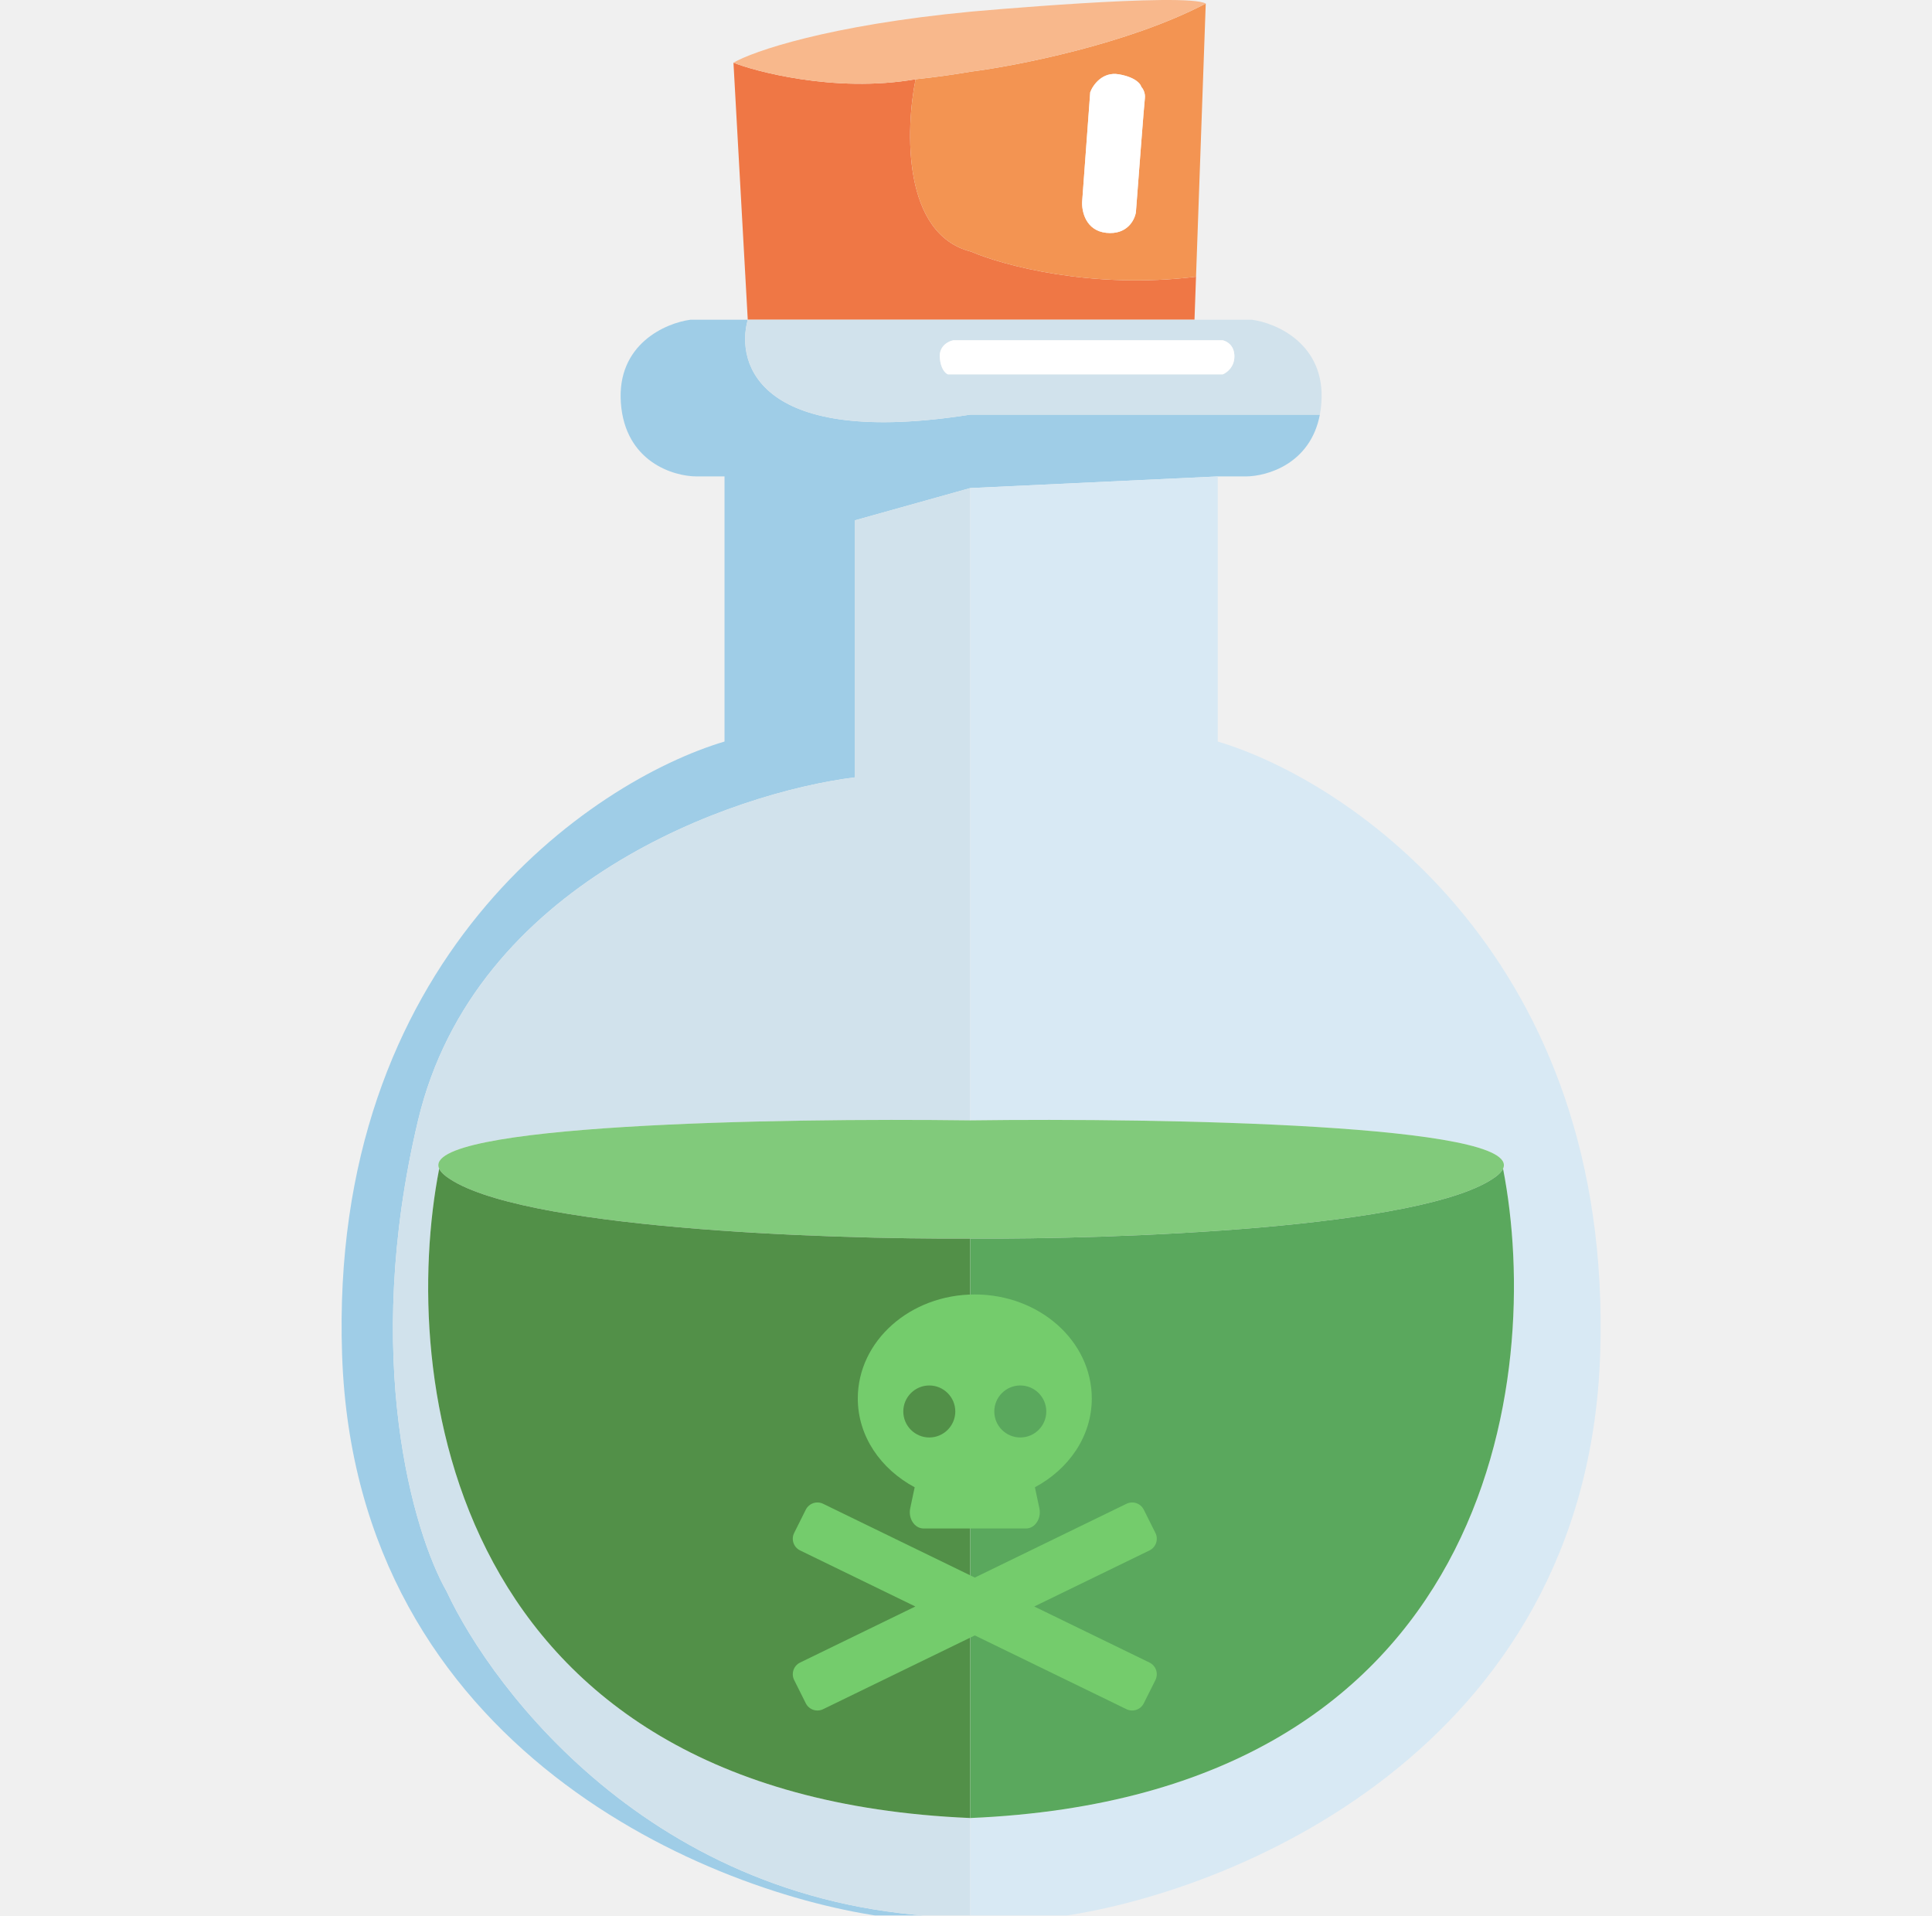
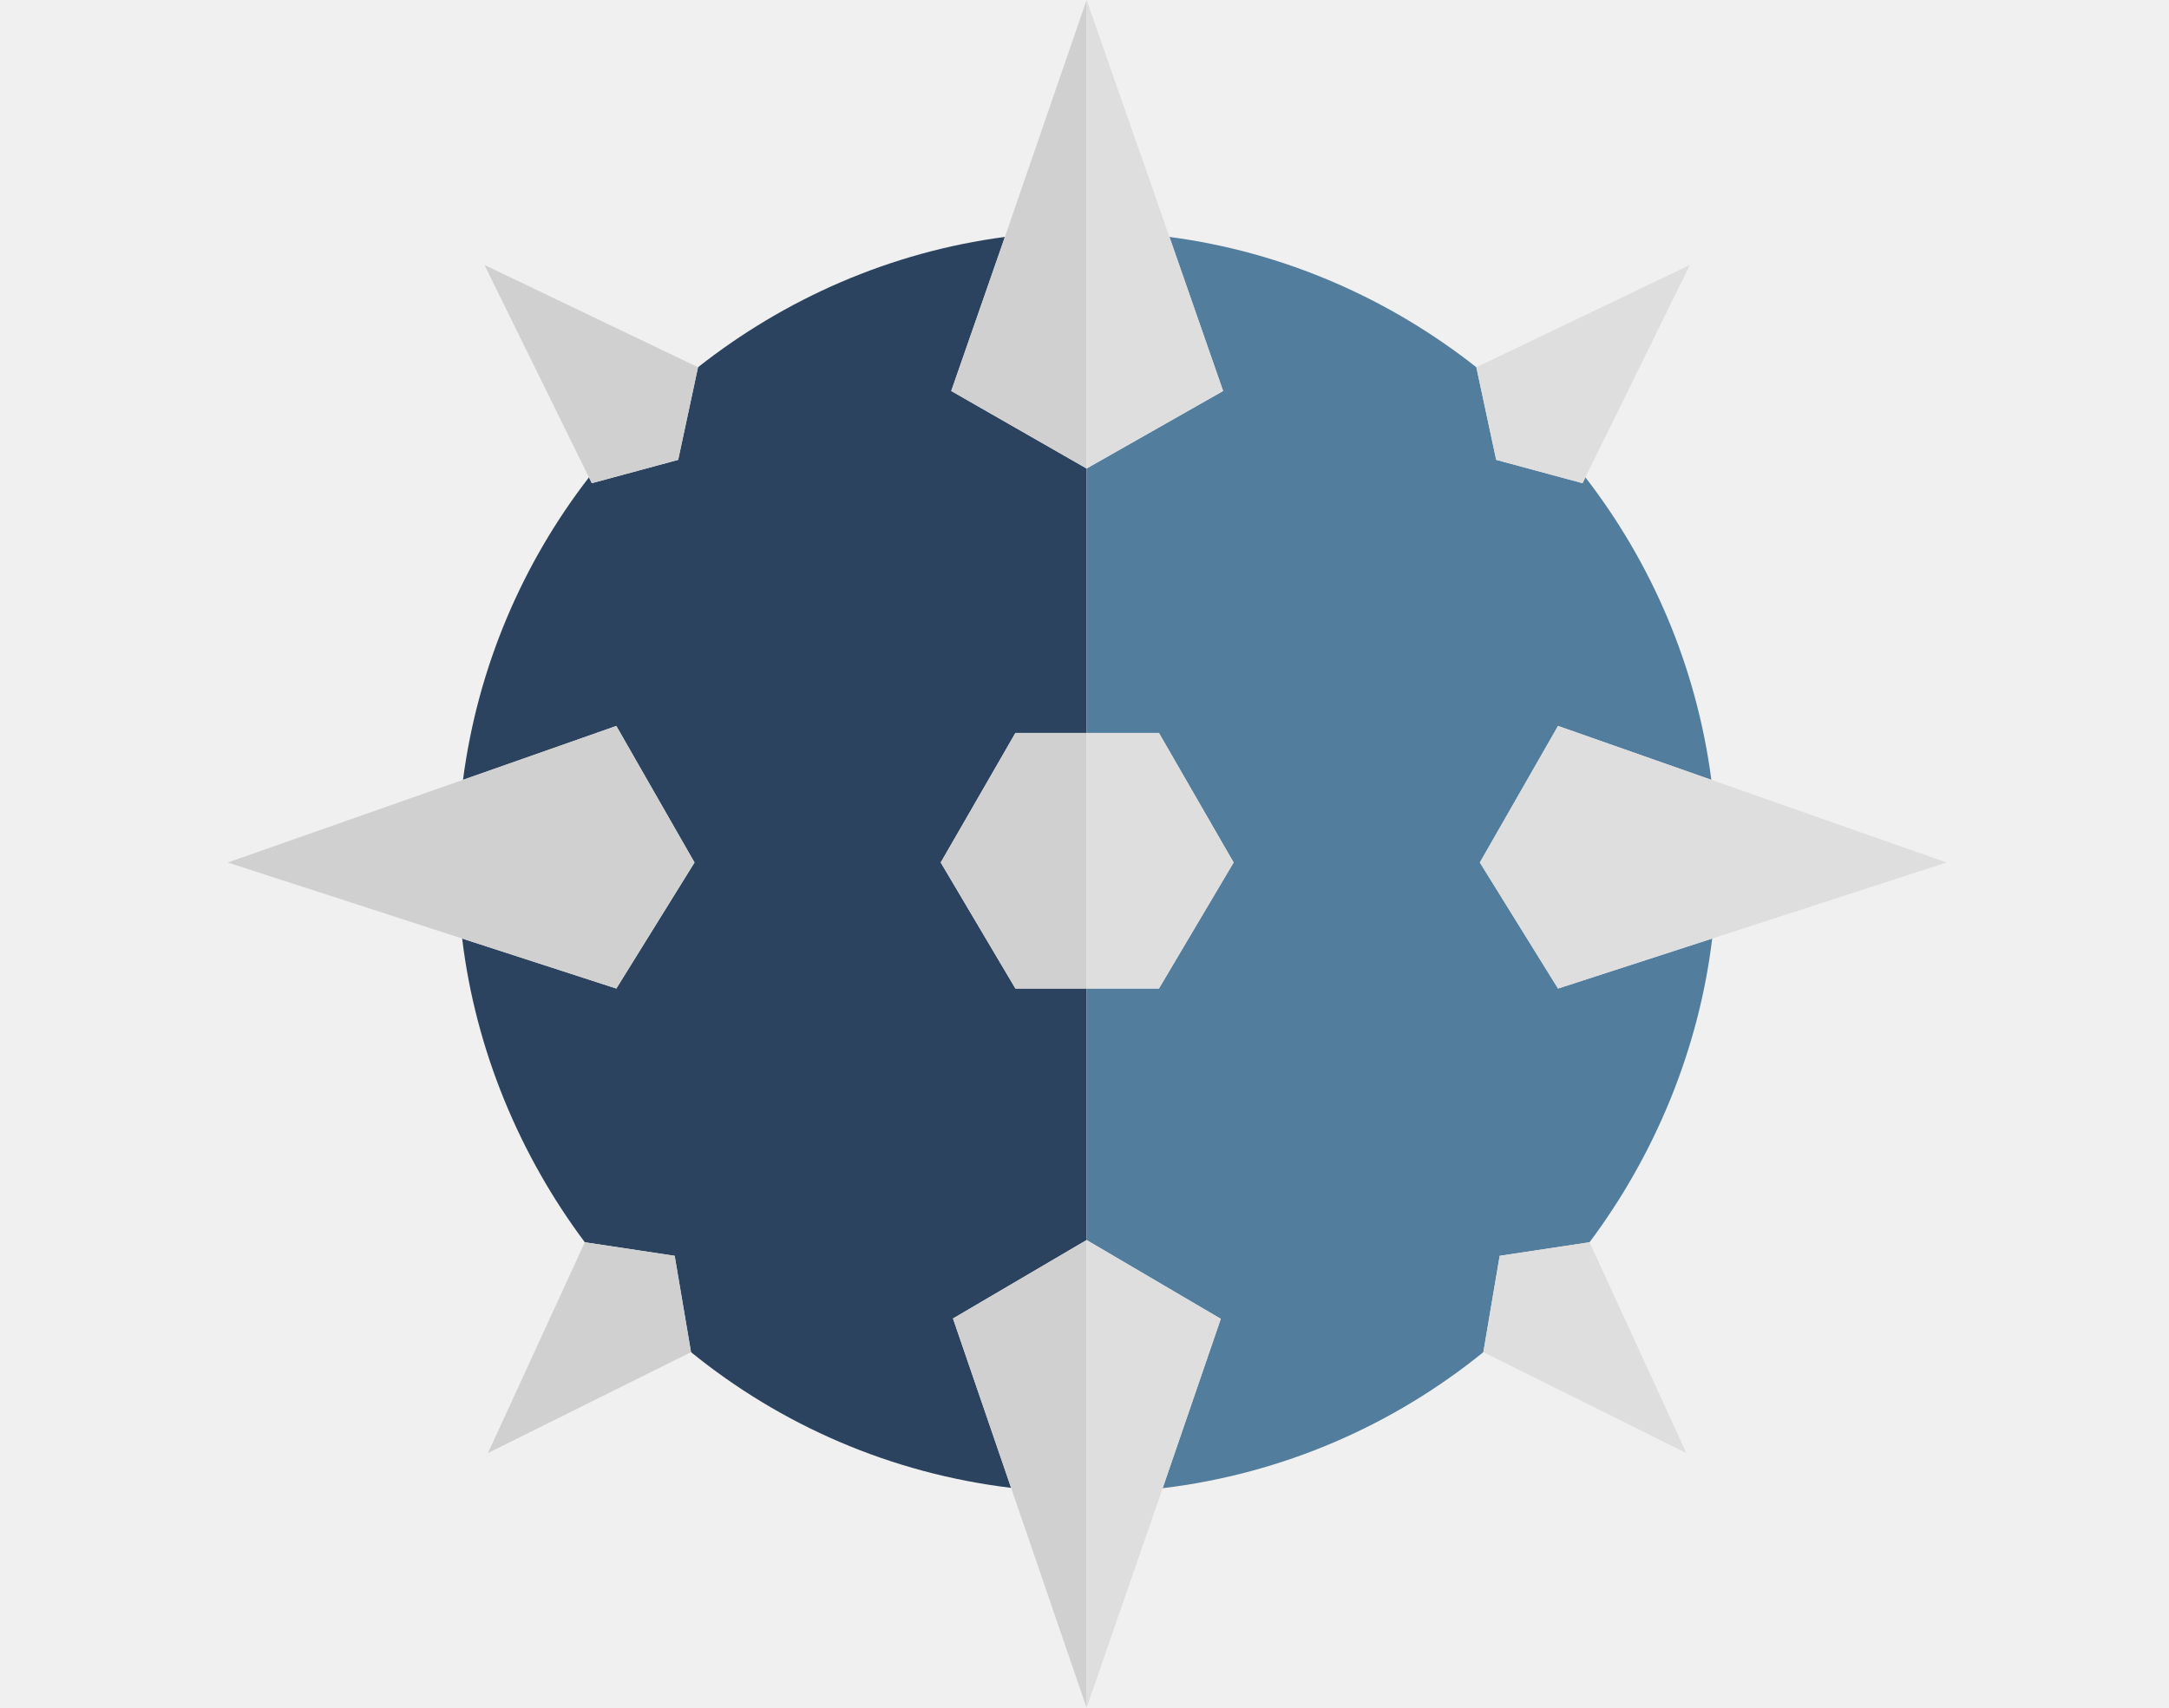
- <svg xmlns="http://www.w3.org/2000/svg" width="345" height="342" viewBox="0 0 345 342" fill="none">
-   <g clip-path="url(#clip0_649_261)">
-     <path d="M123.316 57.083C118.849 57.669 110.105 61.465 110.871 71.954C111.637 82.444 120.231 85.067 124.433 85.067H129.379V132.4C105.606 139.489 58.665 171.321 61.09 241.937C63.516 312.552 127.199 338.308 158.737 342.359H173.256C117.731 342.103 87.895 301.636 79.758 284.153C73.847 273.812 64.549 242.512 74.653 200.041C84.755 157.569 130.876 141.514 152.674 138.796V92.902L173.256 87.146L217.452 85.067H222.398C226.307 85.067 234.018 82.797 235.69 74.033H173.256C135.856 79.918 131.294 65.185 133.528 57.083H123.316Z" fill="#9FCDE7" />
-     <path d="M78.427 208.676C74.776 200.763 138.763 199.587 173.256 200.041V87.146L152.674 92.902V138.796C130.876 141.514 84.755 157.569 74.653 200.041C64.549 242.512 73.847 273.812 79.758 284.153C87.895 301.636 117.731 342.103 173.256 342.359V324.609C79.821 320.644 71.212 245.668 78.427 208.676Z" fill="#D1E2EC" />
-     <path d="M173.256 87.146V200.041C207.748 199.587 272.055 200.763 268.404 208.676C275.619 245.668 266.69 320.644 173.256 324.609V342.359H188.094C219.632 338.308 283.315 312.552 285.74 241.937C288.166 171.321 241.225 139.489 217.452 132.4V85.067L173.256 87.146Z" fill="#D8E9F4" />
-     <path d="M79.758 210.115C92.267 219.326 147.195 221.309 173.256 221.149C199.316 221.309 254.564 219.326 267.073 210.115C267.756 209.612 268.193 209.133 268.404 208.676C272.055 200.763 207.748 199.587 173.256 200.041C138.763 199.587 74.776 200.763 78.427 208.676C78.638 209.133 79.075 209.612 79.758 210.115Z" fill="#81CA7B" />
-     <path d="M173.256 221.149C147.195 221.309 92.267 219.326 79.758 210.115C79.075 209.612 78.638 209.133 78.427 208.676C71.212 245.668 79.821 320.644 173.256 324.609V221.149Z" fill="#529048" />
-     <path d="M173.256 221.149V324.609C266.69 320.644 275.619 245.668 268.404 208.676C268.193 209.133 267.756 209.612 267.073 210.115C254.564 219.326 199.316 221.309 173.256 221.149Z" fill="#5AA85D" />
-     <path d="M133.528 57.083H173.415H213.303L213.576 49.407C195.046 51.71 179.081 47.382 173.415 44.93C161.134 41.86 161.689 23.13 163.501 14.149C148.888 16.69 134.267 12.553 130.975 11.189L133.528 57.083Z" fill="#EF7745" />
-     <path fill-rule="evenodd" clip-rule="evenodd" d="M215.311 0.635C201.367 7.927 181.304 11.776 173.415 12.788C169.863 13.393 166.563 13.837 163.501 14.149C161.689 23.13 161.134 41.86 173.415 44.93C179.081 47.382 195.046 51.71 213.576 49.407L215.311 0.635ZM199.8 13.268C196.858 12.756 195.163 15.187 194.683 16.466L193.244 35.975C193.137 37.681 193.852 41.188 197.562 41.572C201.271 41.956 202.625 39.28 202.839 37.894C203.318 31.551 204.31 18.609 204.438 17.586C204.566 16.562 204.065 15.773 203.798 15.507C203.691 14.974 202.743 13.78 199.8 13.268Z" fill="#F39452" />
-     <path d="M194.683 16.466C195.163 15.187 196.858 12.756 199.8 13.268C202.743 13.78 203.691 14.974 203.798 15.507C204.065 15.773 204.566 16.562 204.438 17.586C204.31 18.609 203.318 31.551 202.839 37.894C202.625 39.28 201.271 41.956 197.562 41.572C193.852 41.188 193.137 37.681 193.244 35.975L194.683 16.466Z" fill="white" />
-     <path d="M173.416 2.075C147.887 4.505 134.485 9.164 130.975 11.189C134.267 12.553 148.888 16.69 163.501 14.149C166.563 13.837 169.863 13.393 173.415 12.788C181.304 11.776 201.367 7.927 215.311 0.635C211.801 -1.39 173.416 2.075 173.416 2.075Z" fill="#F8B88C" />
-     <path fill-rule="evenodd" clip-rule="evenodd" d="M173.415 57.083H133.528C131.294 65.185 135.856 79.918 173.256 74.033H235.69C235.815 73.377 235.907 72.685 235.96 71.954C236.726 61.465 227.982 57.669 223.515 57.083H213.303H173.415ZM170.217 60.761H173.381H218.35C219.043 60.921 220.428 61.6 220.428 63.639C220.428 65.558 219.043 66.571 218.35 66.837H173.323H169.258C168.831 66.677 167.947 65.846 167.819 63.799C167.691 61.752 169.364 60.921 170.217 60.761Z" fill="#D1E2EC" />
-     <path d="M173.381 60.761H170.217C169.364 60.921 167.691 61.752 167.819 63.799C167.947 65.846 168.831 66.677 169.258 66.837H173.323H218.35C219.043 66.571 220.428 65.558 220.428 63.639C220.428 61.6 219.043 60.921 218.35 60.761H173.381Z" fill="white" />
-     <path d="M205.285 296.859L184.686 286.839L205.287 276.819C206.433 276.246 206.899 274.852 206.324 273.706L204.248 269.552C203.675 268.406 202.281 267.94 201.133 268.513L174.07 281.676L147.007 268.513C145.861 267.94 144.467 268.404 143.892 269.552L141.816 273.706C141.243 274.852 141.707 276.246 142.853 276.819L163.454 286.839L142.855 296.859C141.708 297.432 141.243 298.826 141.817 299.974L143.893 304.128C144.467 305.274 145.861 305.74 147.008 305.165L174.07 292.003L201.133 305.165C202.279 305.738 203.673 305.274 204.248 304.128L206.324 299.974C206.897 298.826 206.432 297.432 205.285 296.859ZM163.334 265.552L162.539 269.305C162.151 271.136 163.325 272.911 164.925 272.911H183.218C184.818 272.911 185.992 271.136 185.604 269.305L184.806 265.552C190.868 262.301 194.962 256.448 194.962 249.697C194.962 239.441 185.609 231.126 174.07 231.126C162.531 231.126 153.178 239.441 153.178 249.697C153.178 256.448 157.272 262.301 163.334 265.552ZM182.195 247.376C184.756 247.376 186.838 249.458 186.838 252.018C186.838 254.579 184.756 256.661 182.195 256.661C179.634 256.661 177.552 254.579 177.552 252.018C177.552 249.458 179.634 247.376 182.195 247.376ZM165.945 247.376C168.506 247.376 170.588 249.458 170.588 252.018C170.588 254.579 168.506 256.661 165.945 256.661C163.384 256.661 161.302 254.579 161.302 252.018C161.302 249.458 163.384 247.376 165.945 247.376Z" fill="#74CC6C" />
-   </g>
-   <defs>
-     <clipPath id="clip0_649_261">
-       <rect width="345" height="342" fill="white" />
-     </clipPath>
-   </defs>
+ <svg xmlns="http://www.w3.org/2000/svg" width="400" height="315" viewBox="0 0 400 315" fill="none">
+   <path d="M200.386 86.417L175.423 72.117L185.322 43.701C164.136 46.489 144.721 55.125 128.725 67.737L125.067 84.818L109.142 89.124L108.612 88.046C96.362 103.896 88.114 122.999 85.385 143.839L113.661 133.901L128.079 159.088L113.661 182.337L85.231 173.114C87.72 193.815 95.955 213.251 107.851 229.133L124.421 231.635L127.434 249.405C143.99 262.843 164.206 271.755 186.465 274.434L175.746 243.197L200.386 228.725V182.337H187.259L173.486 159.088L187.259 135.192H200.386V86.54V86.417Z" fill="#2B435F" />
+   <path d="M200.386 86.54V135.192H213.728L227.501 159.088L213.728 182.337H200.386V228.725L225.134 243.26L214.414 274.497C236.674 271.818 256.998 262.843 273.554 249.405L276.566 231.635L293.137 229.133C305.032 213.251 313.267 193.815 315.756 173.114L287.326 182.337L272.908 159.088L287.326 133.901L315.602 143.839C312.873 122.999 304.626 103.896 292.375 88.046L291.845 89.124L275.921 84.818L272.262 67.737C256.267 55.125 236.852 46.489 215.665 43.701L225.564 72.117L200.386 86.417V86.54Z" fill="#527D9D" />
+   <path d="M200.386 0L185.322 43.701L175.423 72.117L200.386 86.417V0Z" fill="#D0D0D0" />
+   <path d="M128.725 67.737L89.344 48.867L108.612 88.046L109.142 89.124L125.067 84.818L128.725 67.737Z" fill="#D0D0D0" />
+   <path d="M128.079 159.088L113.661 133.901L85.385 143.839L42 159.088L85.231 173.114L113.661 182.337L128.079 159.088Z" fill="#D0D0D0" />
+   <path d="M107.851 229.133L89.989 268.016L127.434 249.405L124.421 231.635L107.851 229.133Z" fill="#D0D0D0" />
+   <path d="M175.746 243.197L186.465 274.434L200.386 315V228.725L175.746 243.197Z" fill="#D0D0D0" />
+   <path d="M200.386 135.192H187.259L173.486 159.088L187.259 182.337H200.386V135.192Z" fill="#D0D0D0" />
+   <path d="M215.665 43.701L200.386 0V86.417L225.564 72.117L215.665 43.701Z" fill="#DEDEDE" />
+   <path d="M311.644 48.867L272.262 67.737L275.921 84.818L291.845 89.124L292.375 88.046L311.644 48.867Z" fill="#DEDEDE" />
+   <path d="M287.326 133.901L272.908 159.088L287.326 182.337L315.756 173.114L358.987 159.088L315.602 143.839L287.326 133.901Z" fill="#DEDEDE" />
+   <path d="M310.998 268.016L293.137 229.133L276.566 231.635L273.554 249.405L310.998 268.016Z" fill="#DEDEDE" />
+   <path d="M214.414 274.497L225.134 243.26L200.386 228.725V228.837V315L214.414 274.497Z" fill="#DEDEDE" />
+   <path d="M200.386 135.192V182.337H213.728L227.501 159.088L213.728 135.192H200.386Z" fill="#DEDEDE" />
</svg>
